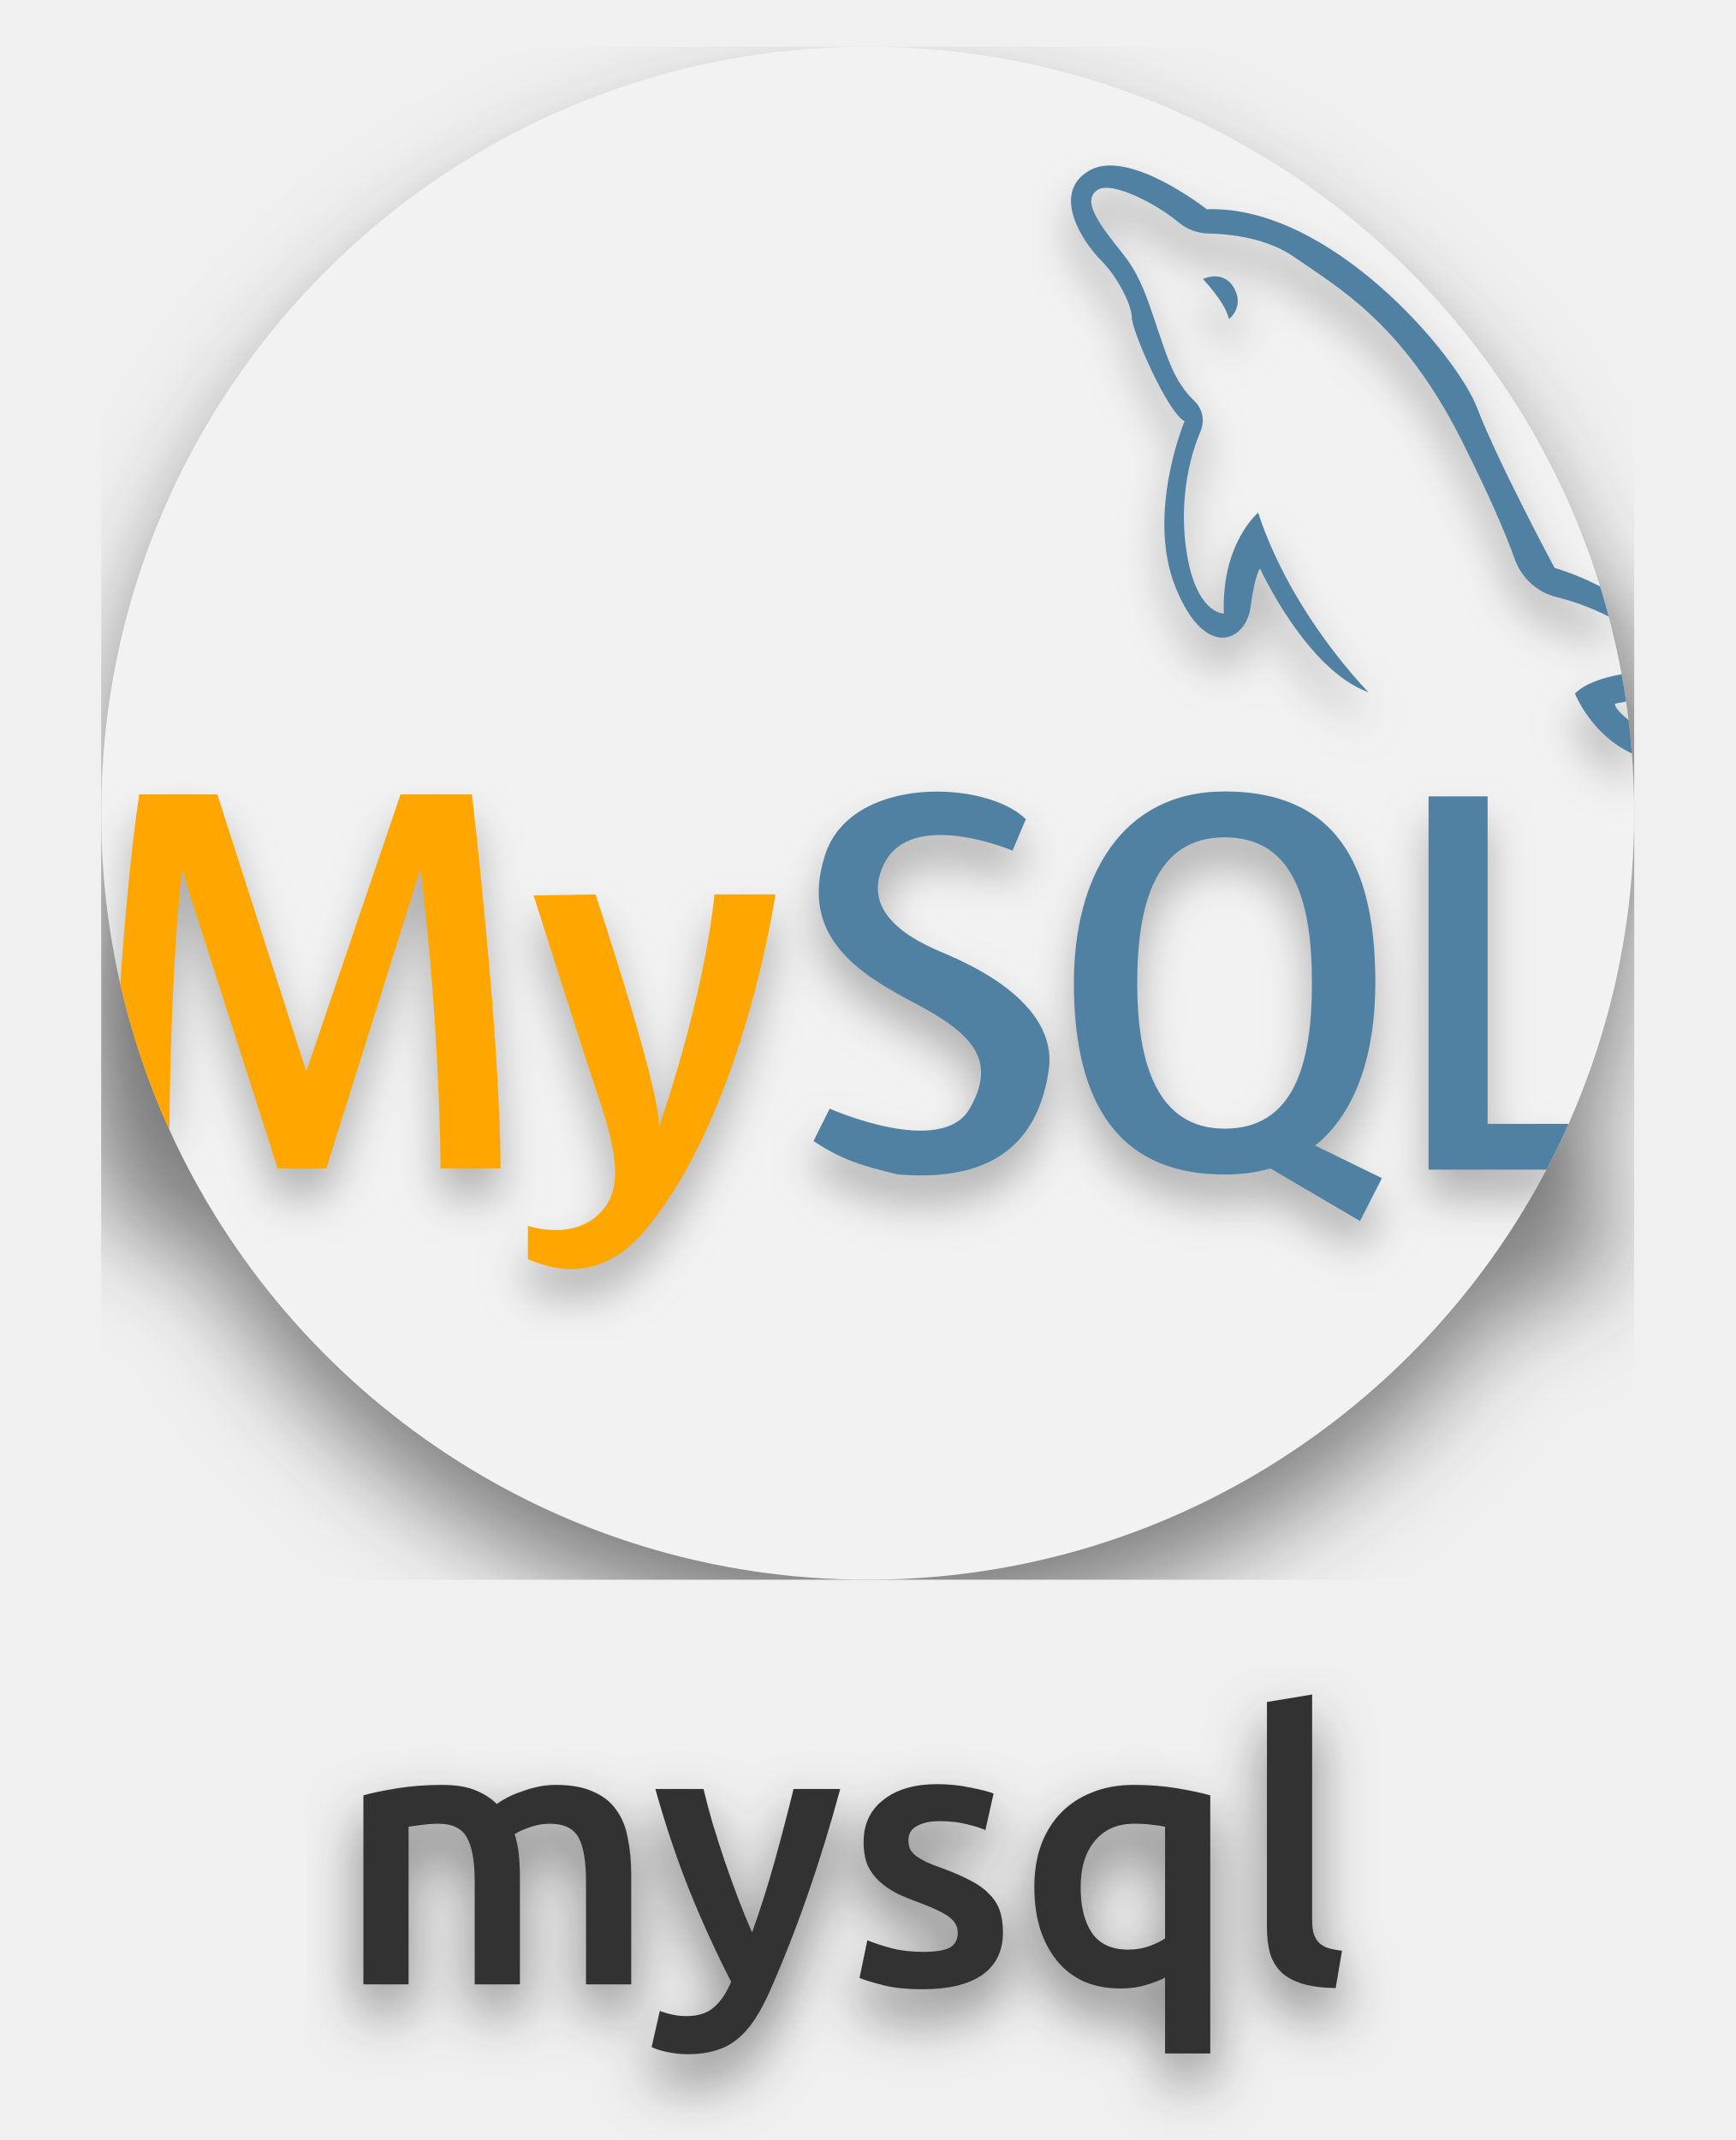
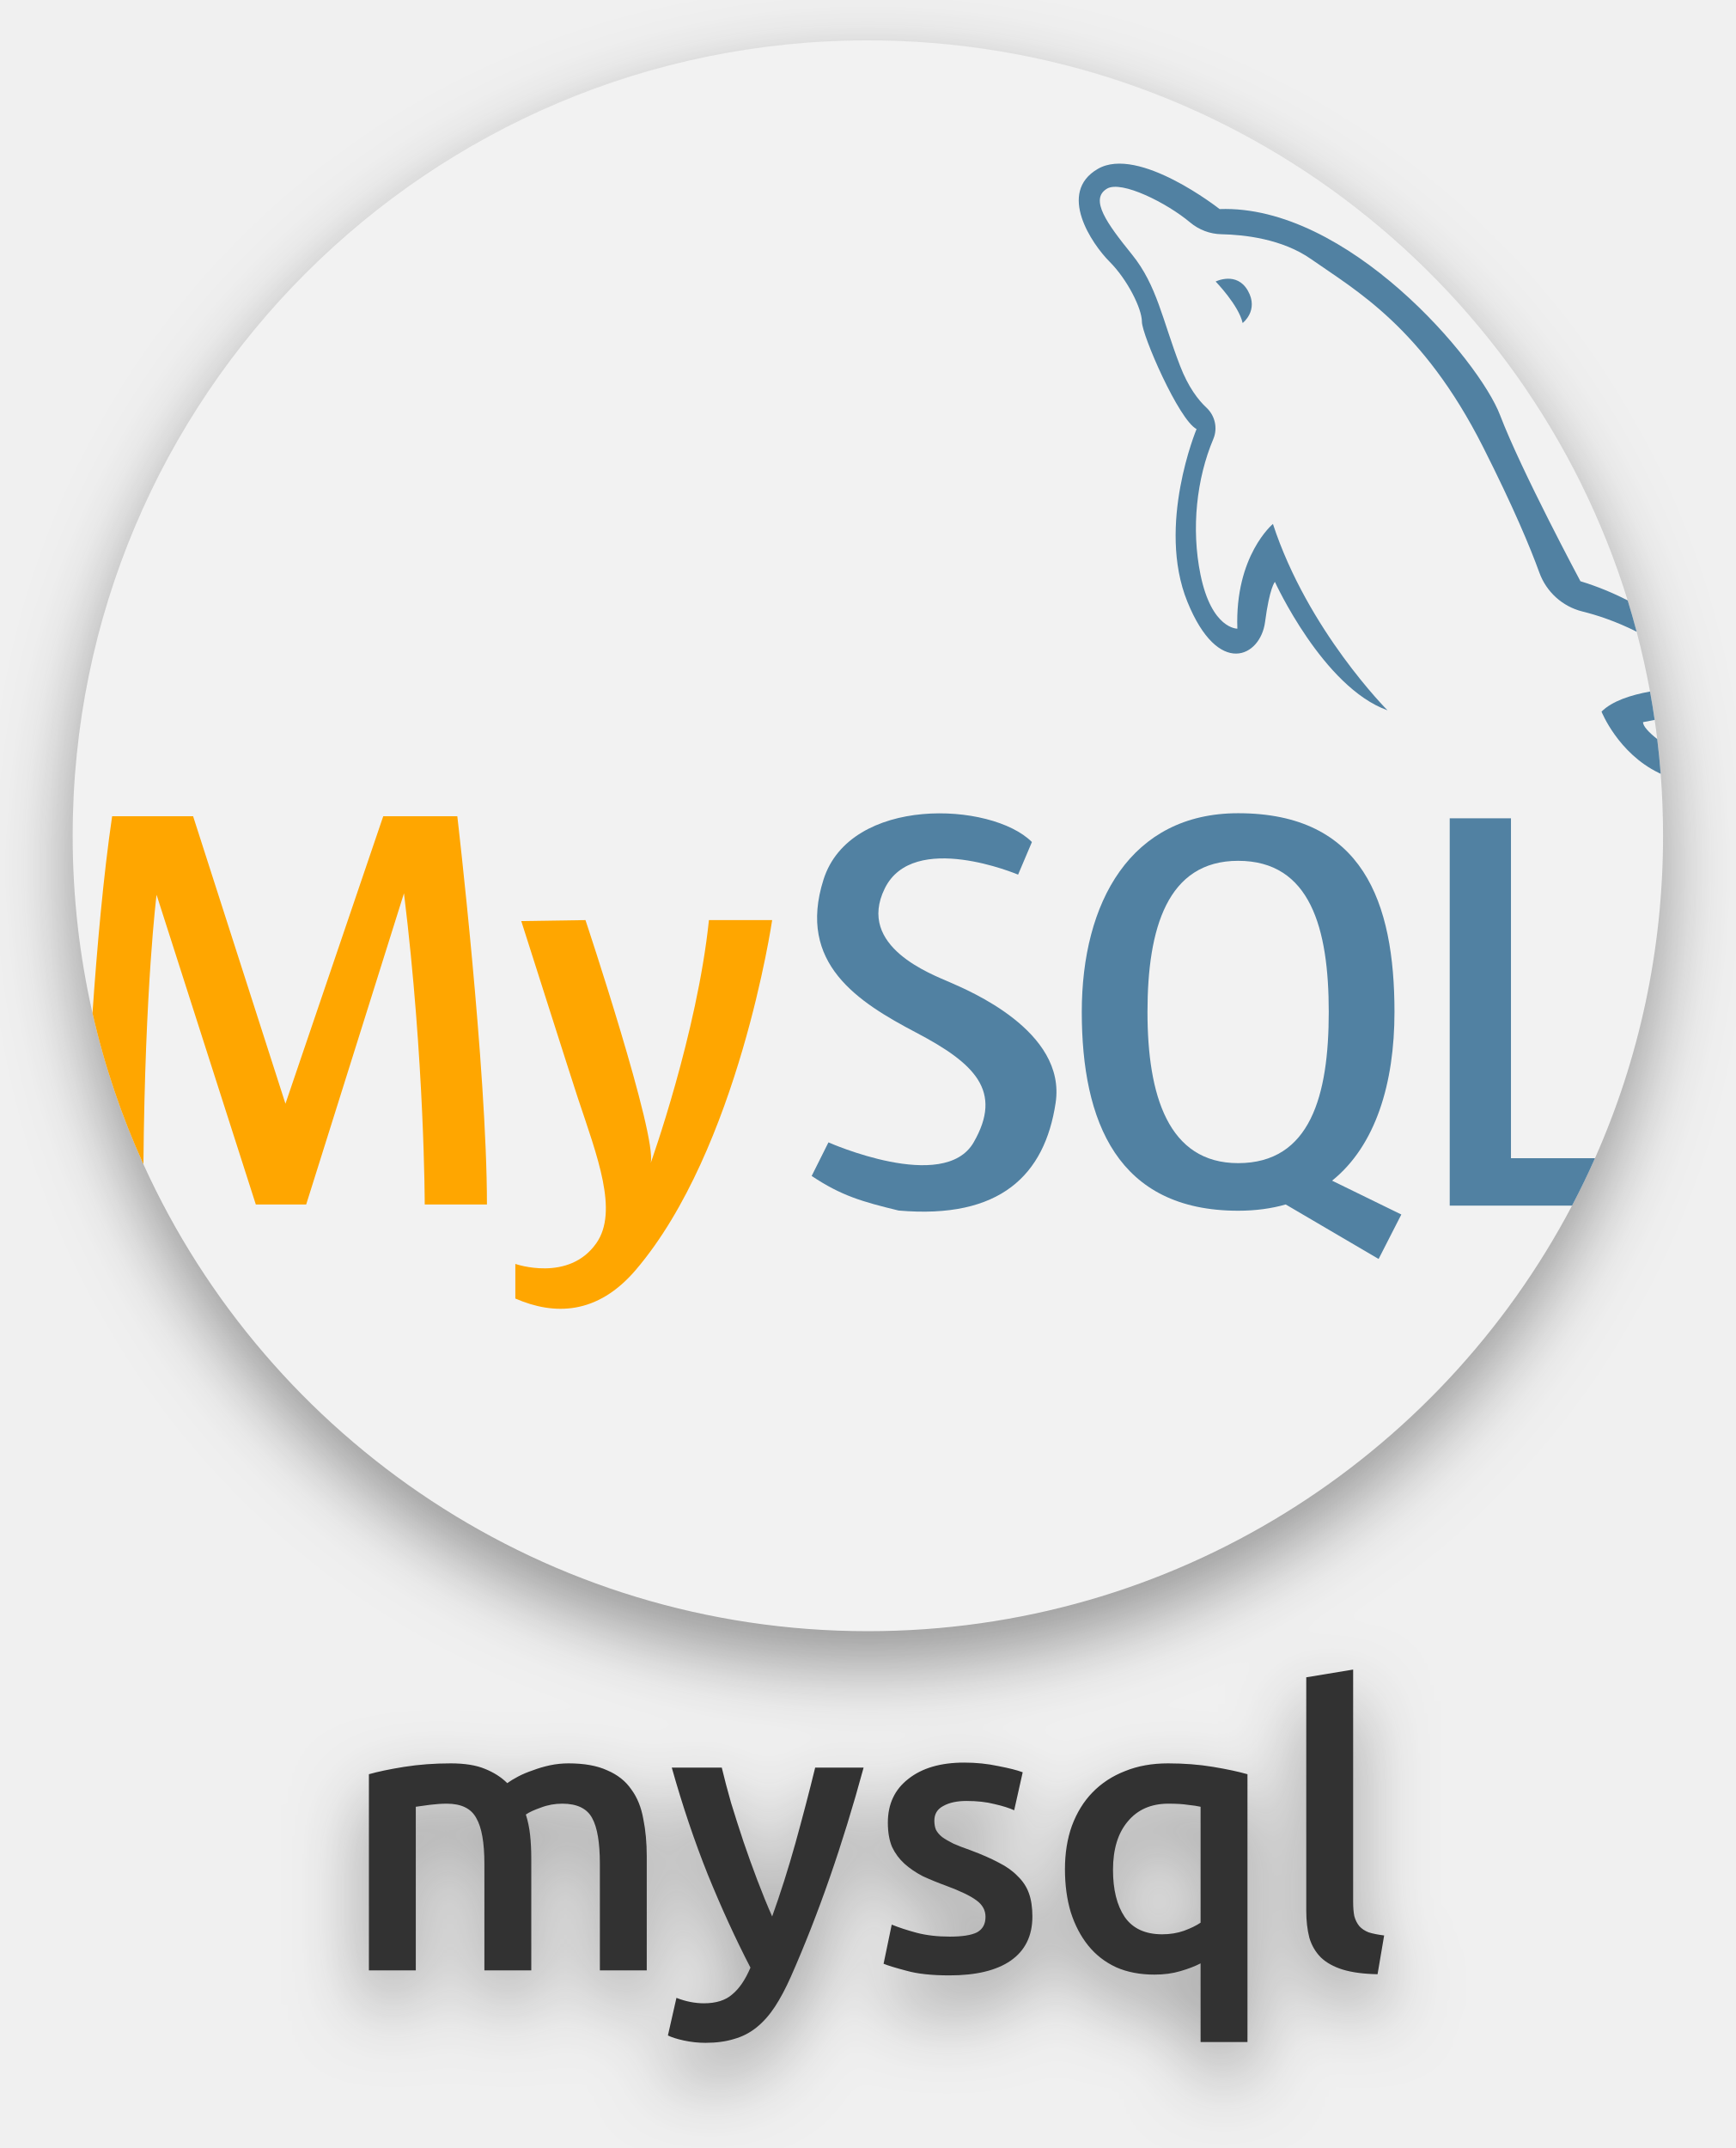
- <svg xmlns="http://www.w3.org/2000/svg" width="223" height="275" viewBox="0 0 223 275" fill="none">
-   <g clip-path="url(#clip0)" filter="url(#filter0_d)">
-     <path d="M210 104.5C210 118.712 206.989 132.225 201.569 144.427C200.689 146.421 199.736 148.379 198.727 150.301C182.239 181.636 149.364 203 111.5 203C71.606 203 37.251 179.283 21.765 145.179C19.063 139.229 16.936 132.965 15.457 126.455C13.848 119.395 13 112.046 13 104.5C13 50.1 57.1 6 111.5 6C155.753 6 193.187 35.18 205.618 75.352C206.012 76.631 206.382 77.925 206.728 79.228V79.232C207.371 81.668 207.926 84.132 208.384 86.637C208.597 87.803 208.79 88.973 208.959 90.151C209.075 90.939 209.184 91.727 209.276 92.523C209.453 93.946 209.594 95.381 209.706 96.825C209.9 99.358 210 101.919 210 104.5Z" fill="#F2F2F2" />
-     <g filter="url(#filter1_d)">
-       <path d="M154.579 35.863C154.579 35.863 157.434 38.8 157.923 41.002C157.923 41.002 159.962 39.452 158.575 37.005C157.188 34.558 154.579 35.863 154.579 35.863Z" fill="#5181A2" />
-       <path d="M206.728 79.228C204.163 77.938 201.831 77.174 200.005 76.723C197.537 76.112 195.539 74.295 194.674 71.903C193.565 68.835 191.498 63.866 187.695 56.336C180.189 41.493 171.871 36.925 166.407 33.09C162.821 30.573 158.109 30.063 155.295 30.007C153.876 29.979 152.509 29.46 151.419 28.547C148.553 26.135 142.916 23.301 141.123 24.362C138.92 25.669 141.123 28.688 144.219 32.52C147.318 36.355 147.973 40.596 150.173 46.306C151.19 48.939 152.416 50.531 153.438 51.48C154.507 52.477 154.857 54.025 154.29 55.368C152.223 60.253 151.532 66.44 152.702 72.161C154.089 78.931 157.269 78.851 157.269 78.851C156.944 69.797 161.675 65.881 161.675 65.881C165.997 79.092 175.867 88.962 175.867 88.962C167.875 86.108 161.921 73.058 161.921 73.058C161.921 73.058 161.269 73.709 160.698 78.035C160.127 82.357 154.905 84.966 151.074 75.506C147.238 66.042 152.215 54.134 152.215 54.134C150.012 52.992 145.445 42.471 145.445 40.838C145.445 39.21 143.648 35.62 141.449 33.416C139.245 31.217 134.923 24.853 139.981 21.918C145.035 18.979 155.07 26.891 155.07 26.891C170.894 26.32 187.205 45.57 189.814 52.421C192.423 59.272 199.764 72.977 199.764 72.977C201.847 73.609 203.805 74.425 205.618 75.353C206.012 76.631 206.382 77.925 206.728 79.228Z" fill="#5181A2" />
-       <path d="M209.706 96.825C209.626 96.789 209.549 96.749 209.473 96.712C204.415 94.264 202.377 89.126 202.377 89.126C203.688 87.815 206.012 87.064 208.384 86.637C208.597 87.803 208.79 88.973 208.959 90.151C208.074 90.324 207.516 90.428 207.516 90.428C207.516 90.927 208.211 91.671 209.277 92.523C209.453 93.946 209.594 95.382 209.706 96.825Z" fill="#5181A2" />
-     </g>
-     <g filter="url(#filter2_d)">
-       <path d="M64.317 150.156H56.609C56.609 150.156 56.609 132.543 54.04 111.621L41.927 150.156H35.687L23.393 111.806C23.393 111.806 21.962 123.075 21.765 145.179C19.063 139.229 16.936 132.965 15.457 126.456C16.023 118.274 16.82 109.357 17.889 102.08H27.92L39.358 137.681L51.471 102.08H60.646C60.646 102.08 64.317 133.46 64.317 150.156Z" fill="#FFA600" />
-       <path d="M68.569 115.063L76.521 114.941C76.521 114.941 85.452 141.735 84.596 145.038C84.596 145.038 90.347 129.01 91.815 114.941H99.645C99.645 114.941 95.485 143.325 82.761 158.251C78 163.837 72.657 163.906 67.833 161.805V157.518C67.833 157.518 74.442 159.842 77.868 154.948C80.626 151.008 77.992 144.214 75.583 136.991C74.999 135.242 68.569 115.063 68.569 115.063Z" fill="#FFA600" />
-     </g>
-     <g filter="url(#filter3_d)">
-       <path d="M104.539 146.627L106.618 142.467C106.618 142.467 120.933 148.829 124.603 142.467C128.273 136.105 124.726 132.679 117.507 128.886C110.289 125.093 102.703 120.322 106.007 109.922C109.31 99.523 126.806 100.257 131.822 105.273L130.109 109.311C130.109 109.311 117.141 103.805 113.593 111.023C110.045 118.241 119.465 121.667 121.668 122.646C123.87 123.625 136.105 128.641 134.759 137.572C133.414 146.504 127.908 152.009 115.306 150.908C110.778 149.808 108.209 149.074 104.539 146.627Z" fill="#5181A2" />
-       <path d="M169.004 147.209C174.411 142.863 176.731 135.132 176.731 126.319C176.731 112.726 172.819 101.706 157.365 101.706C144.057 101.706 137.998 112.726 137.998 126.319C137.998 139.912 142.429 150.932 157.365 150.932C159.528 150.932 161.49 150.663 163.259 150.156L174.765 156.906L177.579 151.399L169.004 147.209ZM157.365 145.038C148.705 145.038 146.136 136.655 146.136 126.319C146.136 115.979 148.584 107.6 157.365 107.6C166.322 107.6 168.59 115.979 168.59 126.319C168.59 136.655 166.322 145.038 157.365 145.038Z" fill="#5181A2" />
-       <path d="M201.569 144.427C200.689 146.421 199.736 148.379 198.727 150.301H183.574V102.337H191.16V144.426H201.569V144.427Z" fill="#5181A2" />
-     </g>
-   </g>
-   <g filter="url(#filter4_d)">
-     <path d="M61 241.8C61 239.176 60.664 237.288 59.992 236.136C59.352 234.952 58.136 234.36 56.344 234.36C55.704 234.36 55 234.408 54.232 234.504C53.464 234.6 52.888 234.68 52.504 234.744V255H46.696V230.712C47.816 230.392 49.272 230.088 51.064 229.8C52.888 229.512 54.808 229.368 56.824 229.368C58.552 229.368 59.96 229.592 61.048 230.04C62.168 230.488 63.096 231.08 63.832 231.816C64.184 231.56 64.632 231.288 65.176 231C65.72 230.712 66.328 230.456 67 230.232C67.672 229.976 68.376 229.768 69.112 229.608C69.88 229.448 70.648 229.368 71.416 229.368C73.368 229.368 74.968 229.656 76.216 230.232C77.496 230.776 78.488 231.56 79.192 232.584C79.928 233.576 80.424 234.792 80.68 236.232C80.968 237.64 81.112 239.192 81.112 240.888V255H75.304V241.8C75.304 239.176 74.984 237.288 74.344 236.136C73.704 234.952 72.472 234.36 70.648 234.36C69.72 234.36 68.84 234.52 68.008 234.84C67.176 235.128 66.552 235.416 66.136 235.704C66.392 236.504 66.568 237.352 66.664 238.248C66.76 239.144 66.808 240.104 66.808 241.128V255H61V241.8ZM107.973 229.896C105.381 239.432 102.373 248.072 98.949 255.816C98.309 257.256 97.653 258.488 96.981 259.512C96.309 260.536 95.557 261.384 94.725 262.056C93.893 262.728 92.965 263.208 91.941 263.496C90.917 263.816 89.733 263.976 88.389 263.976C87.493 263.976 86.597 263.88 85.701 263.688C84.837 263.496 84.181 263.288 83.733 263.064L84.789 258.408C85.941 258.856 87.077 259.08 88.197 259.08C89.701 259.08 90.869 258.712 91.701 257.976C92.565 257.272 93.317 256.168 93.957 254.664C92.133 251.144 90.373 247.304 88.677 243.144C87.013 238.984 85.525 234.568 84.213 229.896H90.405C90.725 231.24 91.109 232.696 91.557 234.264C92.037 235.832 92.549 237.432 93.093 239.064C93.637 240.664 94.213 242.264 94.821 243.864C95.429 245.464 96.037 246.952 96.645 248.328C97.669 245.48 98.629 242.456 99.525 239.256C100.421 236.024 101.237 232.904 101.973 229.896H107.973ZM118.656 250.824C120.192 250.824 121.312 250.648 122.016 250.296C122.72 249.912 123.072 249.272 123.072 248.376C123.072 247.544 122.688 246.856 121.92 246.312C121.184 245.768 119.952 245.176 118.224 244.536C117.168 244.152 116.192 243.752 115.296 243.336C114.432 242.888 113.68 242.376 113.04 241.8C112.4 241.224 111.888 240.536 111.504 239.736C111.152 238.904 110.976 237.896 110.976 236.712C110.976 234.408 111.824 232.6 113.52 231.288C115.216 229.944 117.52 229.272 120.432 229.272C121.904 229.272 123.312 229.416 124.656 229.704C126 229.96 127.008 230.216 127.68 230.472L126.624 235.176C125.984 234.888 125.168 234.632 124.176 234.408C123.184 234.152 122.032 234.024 120.72 234.024C119.536 234.024 118.576 234.232 117.84 234.648C117.104 235.032 116.736 235.64 116.736 236.472C116.736 236.888 116.8 237.256 116.928 237.576C117.088 237.896 117.344 238.2 117.696 238.488C118.048 238.744 118.512 239.016 119.088 239.304C119.664 239.56 120.368 239.832 121.2 240.12C122.576 240.632 123.744 241.144 124.704 241.656C125.664 242.136 126.448 242.696 127.056 243.336C127.696 243.944 128.16 244.648 128.448 245.448C128.736 246.248 128.88 247.208 128.88 248.328C128.88 250.728 127.984 252.552 126.192 253.8C124.432 255.016 121.904 255.624 118.608 255.624C116.4 255.624 114.624 255.432 113.28 255.048C111.936 254.696 110.992 254.408 110.448 254.184L111.456 249.336C112.32 249.688 113.344 250.024 114.528 250.344C115.744 250.664 117.12 250.824 118.656 250.824ZM138.865 242.568C138.865 245 139.345 246.936 140.305 248.376C141.297 249.816 142.849 250.536 144.961 250.536C145.921 250.536 146.817 250.392 147.649 250.104C148.513 249.784 149.201 249.448 149.713 249.096V234.744C149.297 234.648 148.769 234.568 148.129 234.504C147.521 234.408 146.721 234.36 145.729 234.36C143.585 234.36 141.905 235.096 140.689 236.568C139.473 238.008 138.865 240.008 138.865 242.568ZM132.913 242.472C132.913 240.488 133.201 238.696 133.777 237.096C134.385 235.464 135.233 234.088 136.321 232.968C137.441 231.816 138.785 230.936 140.353 230.328C141.921 229.688 143.697 229.368 145.681 229.368C147.665 229.368 149.521 229.512 151.249 229.8C152.977 230.088 154.401 230.392 155.521 230.712V263.88H149.713V254.136C149.041 254.488 148.209 254.808 147.217 255.096C146.257 255.384 145.185 255.528 144.001 255.528C142.209 255.528 140.625 255.224 139.249 254.616C137.873 253.976 136.721 253.08 135.793 251.928C134.865 250.776 134.145 249.4 133.633 247.8C133.153 246.2 132.913 244.424 132.913 242.472ZM171.635 255.48C169.907 255.448 168.467 255.256 167.315 254.904C166.195 254.552 165.299 254.056 164.627 253.416C163.955 252.744 163.475 251.928 163.187 250.968C162.931 249.976 162.803 248.856 162.803 247.608V218.712L168.611 217.752V246.504C168.611 247.208 168.659 247.8 168.755 248.28C168.883 248.76 169.091 249.176 169.379 249.528C169.667 249.848 170.051 250.104 170.531 250.296C171.043 250.456 171.683 250.584 172.451 250.68L171.635 255.48Z" fill="#323232" />
+ <svg xmlns="http://www.w3.org/2000/svg" width="215" height="266" viewBox="0 0 215 266" fill="none">
+   <g filter="url(#filter0_d)">
+     <path d="M206 103.5C206 117.712 202.989 131.225 197.569 143.427C196.689 145.421 195.736 147.379 194.727 149.301C178.239 180.636 145.364 202 107.5 202C67.606 202 33.251 178.283 17.765 144.179C15.063 138.229 12.936 131.965 11.457 125.455C9.848 118.395 9 111.046 9 103.5C9 49.1 53.1 5 107.5 5C151.753 5 189.187 34.18 201.618 74.352C202.012 75.631 202.382 76.925 202.728 78.228V78.232C203.371 80.668 203.926 83.132 204.384 85.637C204.597 86.803 204.79 87.973 204.959 89.151C205.075 89.939 205.184 90.727 205.276 91.523C205.453 92.946 205.594 94.381 205.706 95.825C205.9 98.358 206 100.919 206 103.5Z" fill="#F2F2F2" />
+     <path d="M150.579 34.863C150.579 34.863 153.434 37.8 153.923 40.002C153.923 40.002 155.962 38.452 154.575 36.005C153.188 33.558 150.579 34.863 150.579 34.863Z" fill="#5181A2" />
+     <path d="M202.728 78.228C200.163 76.938 197.831 76.174 196.005 75.723C193.537 75.112 191.539 73.295 190.674 70.903C189.565 67.835 187.498 62.866 183.695 55.336C176.189 40.493 167.871 35.925 162.407 32.09C158.821 29.573 154.109 29.063 151.295 29.007C149.876 28.979 148.509 28.46 147.419 27.547C144.553 25.135 138.916 22.301 137.123 23.362C134.92 24.669 137.123 27.688 140.219 31.52C143.318 35.355 143.973 39.596 146.173 45.306C147.19 47.939 148.416 49.531 149.438 50.48C150.507 51.477 150.857 53.025 150.29 54.368C148.223 59.253 147.532 65.44 148.702 71.161C150.089 77.931 153.269 77.851 153.269 77.851C152.944 68.797 157.675 64.881 157.675 64.881C161.997 78.092 171.867 87.962 171.867 87.962C163.875 85.108 157.921 72.058 157.921 72.058C157.921 72.058 157.269 72.709 156.698 77.035C156.127 81.357 150.905 83.966 147.074 74.506C143.238 65.042 148.215 53.134 148.215 53.134C146.012 51.992 141.445 41.471 141.445 39.838C141.445 38.21 139.648 34.62 137.449 32.416C135.245 30.217 130.923 23.853 135.981 20.918C141.035 17.979 151.07 25.891 151.07 25.891C166.894 25.32 183.205 44.57 185.814 51.421C188.423 58.272 195.764 71.977 195.764 71.977C197.847 72.609 199.805 73.425 201.618 74.353C202.012 75.631 202.382 76.925 202.728 78.228Z" fill="#5181A2" />
+     <path d="M205.706 95.825C205.626 95.789 205.549 95.749 205.473 95.712C200.415 93.264 198.377 88.126 198.377 88.126C199.688 86.815 202.012 86.064 204.384 85.637C204.597 86.803 204.79 87.973 204.959 89.151C204.074 89.324 203.516 89.428 203.516 89.428C203.516 89.927 204.211 90.671 205.277 91.523C205.453 92.946 205.594 94.382 205.706 95.825Z" fill="#5181A2" />
+     <path d="M60.316 149.156H52.609C52.609 149.156 52.609 131.543 50.04 110.621L37.927 149.156H31.687L19.393 110.806C19.393 110.806 17.962 122.075 17.765 144.179C15.063 138.229 12.936 131.965 11.457 125.456C12.023 117.274 12.819 108.357 13.889 101.08H23.92L35.358 136.681L47.471 101.08H56.646C56.646 101.08 60.316 132.46 60.316 149.156Z" fill="#FFA600" />
+     <path d="M64.569 114.063L72.521 113.941C72.521 113.941 81.452 140.735 80.596 144.038C80.596 144.038 86.347 128.01 87.815 113.941H95.645C95.645 113.941 91.485 142.325 78.761 157.251C74 162.837 68.657 162.906 63.833 160.805V156.518C63.833 156.518 70.442 158.842 73.868 153.948C76.626 150.008 73.992 143.214 71.583 135.991C70.999 134.242 64.569 114.063 64.569 114.063Z" fill="#FFA600" />
+     <path d="M100.539 145.627L102.618 141.467C102.618 141.467 116.933 147.829 120.603 141.467C124.273 135.105 120.726 131.679 113.507 127.886C106.289 124.093 98.704 119.322 102.007 108.922C105.31 98.523 122.806 99.257 127.822 104.273L126.109 108.311C126.109 108.311 113.141 102.805 109.593 110.023C106.045 117.241 115.465 120.667 117.668 121.646C119.87 122.625 132.105 127.641 130.759 136.572C129.414 145.504 123.908 151.009 111.306 149.908C106.778 148.808 104.209 148.074 100.539 145.627Z" fill="#5181A2" />
+     <path d="M165.004 146.209C170.411 141.863 172.731 134.132 172.731 125.319C172.731 111.726 168.819 100.706 153.365 100.706C140.057 100.706 133.998 111.726 133.998 125.319C133.998 138.912 138.429 149.932 153.365 149.932C155.528 149.932 157.49 149.663 159.259 149.156L170.765 155.906L173.579 150.399L165.004 146.209ZM153.365 144.038C144.705 144.038 142.136 135.655 142.136 125.319C142.136 114.979 144.584 106.6 153.365 106.6C162.322 106.6 164.59 114.979 164.59 125.319C164.59 135.655 162.322 144.038 153.365 144.038Z" fill="#5181A2" />
+     <path d="M197.569 143.427C196.689 145.421 195.736 147.379 194.727 149.301H179.574V101.337H187.16V143.426H197.569V143.427Z" fill="#5181A2" />
+     <path d="M60 230.8C60 228.176 59.664 226.288 58.992 225.136C58.352 223.952 57.136 223.36 55.344 223.36C54.704 223.36 54 223.408 53.232 223.504C52.464 223.6 51.888 223.68 51.504 223.744V244H45.696V219.712C46.816 219.392 48.272 219.088 50.064 218.8C51.888 218.512 53.808 218.368 55.824 218.368C57.552 218.368 58.96 218.592 60.048 219.04C61.168 219.488 62.096 220.08 62.832 220.816C63.184 220.56 63.632 220.288 64.176 220C64.72 219.712 65.328 219.456 66 219.232C66.672 218.976 67.376 218.768 68.112 218.608C68.88 218.448 69.648 218.368 70.416 218.368C72.368 218.368 73.968 218.656 75.216 219.232C76.496 219.776 77.488 220.56 78.192 221.584C78.928 222.576 79.424 223.792 79.68 225.232C79.968 226.64 80.112 228.192 80.112 229.888V244H74.304V230.8C74.304 228.176 73.984 226.288 73.344 225.136C72.704 223.952 71.472 223.36 69.648 223.36C68.72 223.36 67.84 223.52 67.008 223.84C66.176 224.128 65.552 224.416 65.136 224.704C65.392 225.504 65.568 226.352 65.664 227.248C65.76 228.144 65.808 229.104 65.808 230.128V244H60V230.8ZM106.973 218.896C104.381 228.432 101.373 237.072 97.949 244.816C97.309 246.256 96.653 247.488 95.981 248.512C95.309 249.536 94.557 250.384 93.725 251.056C92.893 251.728 91.965 252.208 90.941 252.496C89.917 252.816 88.733 252.976 87.389 252.976C86.493 252.976 85.597 252.88 84.701 252.688C83.837 252.496 83.181 252.288 82.733 252.064L83.789 247.408C84.941 247.856 86.077 248.08 87.197 248.08C88.701 248.08 89.869 247.712 90.701 246.976C91.565 246.272 92.317 245.168 92.957 243.664C91.133 240.144 89.373 236.304 87.677 232.144C86.013 227.984 84.525 223.568 83.213 218.896H89.405C89.725 220.24 90.109 221.696 90.557 223.264C91.037 224.832 91.549 226.432 92.093 228.064C92.637 229.664 93.213 231.264 93.821 232.864C94.429 234.464 95.037 235.952 95.645 237.328C96.669 234.48 97.629 231.456 98.525 228.256C99.421 225.024 100.237 221.904 100.973 218.896H106.973ZM117.656 239.824C119.192 239.824 120.312 239.648 121.016 239.296C121.72 238.912 122.072 238.272 122.072 237.376C122.072 236.544 121.688 235.856 120.92 235.312C120.184 234.768 118.952 234.176 117.224 233.536C116.168 233.152 115.192 232.752 114.296 232.336C113.432 231.888 112.68 231.376 112.04 230.8C111.4 230.224 110.888 229.536 110.504 228.736C110.152 227.904 109.976 226.896 109.976 225.712C109.976 223.408 110.824 221.6 112.52 220.288C114.216 218.944 116.52 218.272 119.432 218.272C120.904 218.272 122.312 218.416 123.656 218.704C125 218.96 126.008 219.216 126.68 219.472L125.624 224.176C124.984 223.888 124.168 223.632 123.176 223.408C122.184 223.152 121.032 223.024 119.72 223.024C118.536 223.024 117.576 223.232 116.84 223.648C116.104 224.032 115.736 224.64 115.736 225.472C115.736 225.888 115.8 226.256 115.928 226.576C116.088 226.896 116.344 227.2 116.696 227.488C117.048 227.744 117.512 228.016 118.088 228.304C118.664 228.56 119.368 228.832 120.2 229.12C121.576 229.632 122.744 230.144 123.704 230.656C124.664 231.136 125.448 231.696 126.056 232.336C126.696 232.944 127.16 233.648 127.448 234.448C127.736 235.248 127.88 236.208 127.88 237.328C127.88 239.728 126.984 241.552 125.192 242.8C123.432 244.016 120.904 244.624 117.608 244.624C115.4 244.624 113.624 244.432 112.28 244.048C110.936 243.696 109.992 243.408 109.448 243.184L110.456 238.336C111.32 238.688 112.344 239.024 113.528 239.344C114.744 239.664 116.12 239.824 117.656 239.824ZM137.865 231.568C137.865 234 138.345 235.936 139.305 237.376C140.297 238.816 141.849 239.536 143.961 239.536C144.921 239.536 145.817 239.392 146.649 239.104C147.513 238.784 148.201 238.448 148.713 238.096V223.744C148.297 223.648 147.769 223.568 147.129 223.504C146.521 223.408 145.721 223.36 144.729 223.36C142.585 223.36 140.905 224.096 139.689 225.568C138.473 227.008 137.865 229.008 137.865 231.568ZM131.913 231.472C131.913 229.488 132.201 227.696 132.777 226.096C133.385 224.464 134.233 223.088 135.321 221.968C136.441 220.816 137.785 219.936 139.353 219.328C140.921 218.688 142.697 218.368 144.681 218.368C146.665 218.368 148.521 218.512 150.249 218.8C151.977 219.088 153.401 219.392 154.521 219.712V252.88H148.713V243.136C148.041 243.488 147.209 243.808 146.217 244.096C145.257 244.384 144.185 244.528 143.001 244.528C141.209 244.528 139.625 244.224 138.249 243.616C136.873 242.976 135.721 242.08 134.793 240.928C133.865 239.776 133.145 238.4 132.633 236.8C132.153 235.2 131.913 233.424 131.913 231.472ZM170.635 244.48C168.907 244.448 167.467 244.256 166.315 243.904C165.195 243.552 164.299 243.056 163.627 242.416C162.955 241.744 162.475 240.928 162.187 239.968C161.931 238.976 161.803 237.856 161.803 236.608V207.712L167.611 206.752V235.504C167.611 236.208 167.659 236.8 167.755 237.28C167.883 237.76 168.091 238.176 168.379 238.528C168.667 238.848 169.051 239.104 169.531 239.296C170.043 239.456 170.683 239.584 171.451 239.68L170.635 244.48Z" fill="#323232" />
  </g>
  <defs>
-     <filter id="filter0_d" x="0.464" y="0.627" width="222.073" height="222.073" filterUnits="userSpaceOnUse" color-interpolation-filters="sRGB">
+     <filter id="filter0_d" x="0" y="0" width="215" height="265.976" filterUnits="userSpaceOnUse" color-interpolation-filters="sRGB">
      <feFlood flood-opacity="0" result="BackgroundImageFix" />
      <feColorMatrix in="SourceAlpha" type="matrix" values="0 0 0 0 0 0 0 0 0 0 0 0 0 0 0 0 0 0 127 0" />
-       <feOffset dy="7.164" />
-       <feGaussianBlur stdDeviation="6.268" />
-       <feColorMatrix type="matrix" values="0 0 0 0 0.058 0 0 0 0 0.058 0 0 0 0 0.058 0 0 0 0.5 0" />
+       <feOffset dy="4" />
+       <feGaussianBlur stdDeviation="4.5" />
+       <feColorMatrix type="matrix" values="0 0 0 0 0.233 0 0 0 0 0.233 0 0 0 0 0.233 0 0 0 0.5 0" />
      <feBlend mode="normal" in2="BackgroundImageFix" result="effect1_dropShadow" />
      <feBlend mode="normal" in="SourceGraphic" in2="effect1_dropShadow" result="shape" />
    </filter>
-     <filter id="filter1_d" x="132.25" y="19.473" width="82.829" height="86.307" filterUnits="userSpaceOnUse" color-interpolation-filters="sRGB">
-       <feFlood flood-opacity="0" result="BackgroundImageFix" />
-       <feColorMatrix in="SourceAlpha" type="matrix" values="0 0 0 0 0 0 0 0 0 0 0 0 0 0 0 0 0 0 127 0" />
-       <feOffset dy="3.582" />
-       <feGaussianBlur stdDeviation="2.686" />
-       <feColorMatrix type="matrix" values="0 0 0 0 0.442 0 0 0 0 0.442 0 0 0 0 0.442 0 0 0 0.5 0" />
-       <feBlend mode="normal" in2="BackgroundImageFix" result="effect1_dropShadow" />
-       <feBlend mode="normal" in="SourceGraphic" in2="effect1_dropShadow" result="shape" />
-     </filter>
-     <filter id="filter2_d" x="10.084" y="100.289" width="94.934" height="71.742" filterUnits="userSpaceOnUse" color-interpolation-filters="sRGB">
-       <feFlood flood-opacity="0" result="BackgroundImageFix" />
-       <feColorMatrix in="SourceAlpha" type="matrix" values="0 0 0 0 0 0 0 0 0 0 0 0 0 0 0 0 0 0 127 0" />
-       <feOffset dy="3.582" />
-       <feGaussianBlur stdDeviation="2.686" />
-       <feColorMatrix type="matrix" values="0 0 0 0 0.442 0 0 0 0 0.442 0 0 0 0 0.442 0 0 0 0.5 0" />
-       <feBlend mode="normal" in2="BackgroundImageFix" result="effect1_dropShadow" />
-       <feBlend mode="normal" in="SourceGraphic" in2="effect1_dropShadow" result="shape" />
-     </filter>
-     <filter id="filter3_d" x="99.166" y="99.915" width="107.776" height="65.946" filterUnits="userSpaceOnUse" color-interpolation-filters="sRGB">
-       <feFlood flood-opacity="0" result="BackgroundImageFix" />
-       <feColorMatrix in="SourceAlpha" type="matrix" values="0 0 0 0 0 0 0 0 0 0 0 0 0 0 0 0 0 0 127 0" />
-       <feOffset dy="3.582" />
-       <feGaussianBlur stdDeviation="2.686" />
-       <feColorMatrix type="matrix" values="0 0 0 0 0.442 0 0 0 0 0.442 0 0 0 0 0.442 0 0 0 0.5 0" />
-       <feBlend mode="normal" in2="BackgroundImageFix" result="effect1_dropShadow" />
-       <feBlend mode="normal" in="SourceGraphic" in2="effect1_dropShadow" result="shape" />
-     </filter>
-     <filter id="filter4_d" x="39.532" y="214.17" width="140.082" height="60.551" filterUnits="userSpaceOnUse" color-interpolation-filters="sRGB">
-       <feFlood flood-opacity="0" result="BackgroundImageFix" />
-       <feColorMatrix in="SourceAlpha" type="matrix" values="0 0 0 0 0 0 0 0 0 0 0 0 0 0 0 0 0 0 127 0" />
-       <feOffset dy="3.582" />
-       <feGaussianBlur stdDeviation="3.582" />
-       <feColorMatrix type="matrix" values="0 0 0 0 0.058 0 0 0 0 0.058 0 0 0 0 0.058 0 0 0 0.5 0" />
-       <feBlend mode="normal" in2="BackgroundImageFix" result="effect1_dropShadow" />
-       <feBlend mode="normal" in="SourceGraphic" in2="effect1_dropShadow" result="shape" />
-     </filter>
-     <clipPath id="clip0">
-       <rect width="197" height="197" fill="white" transform="translate(13 6)" />
-     </clipPath>
  </defs>
</svg>
